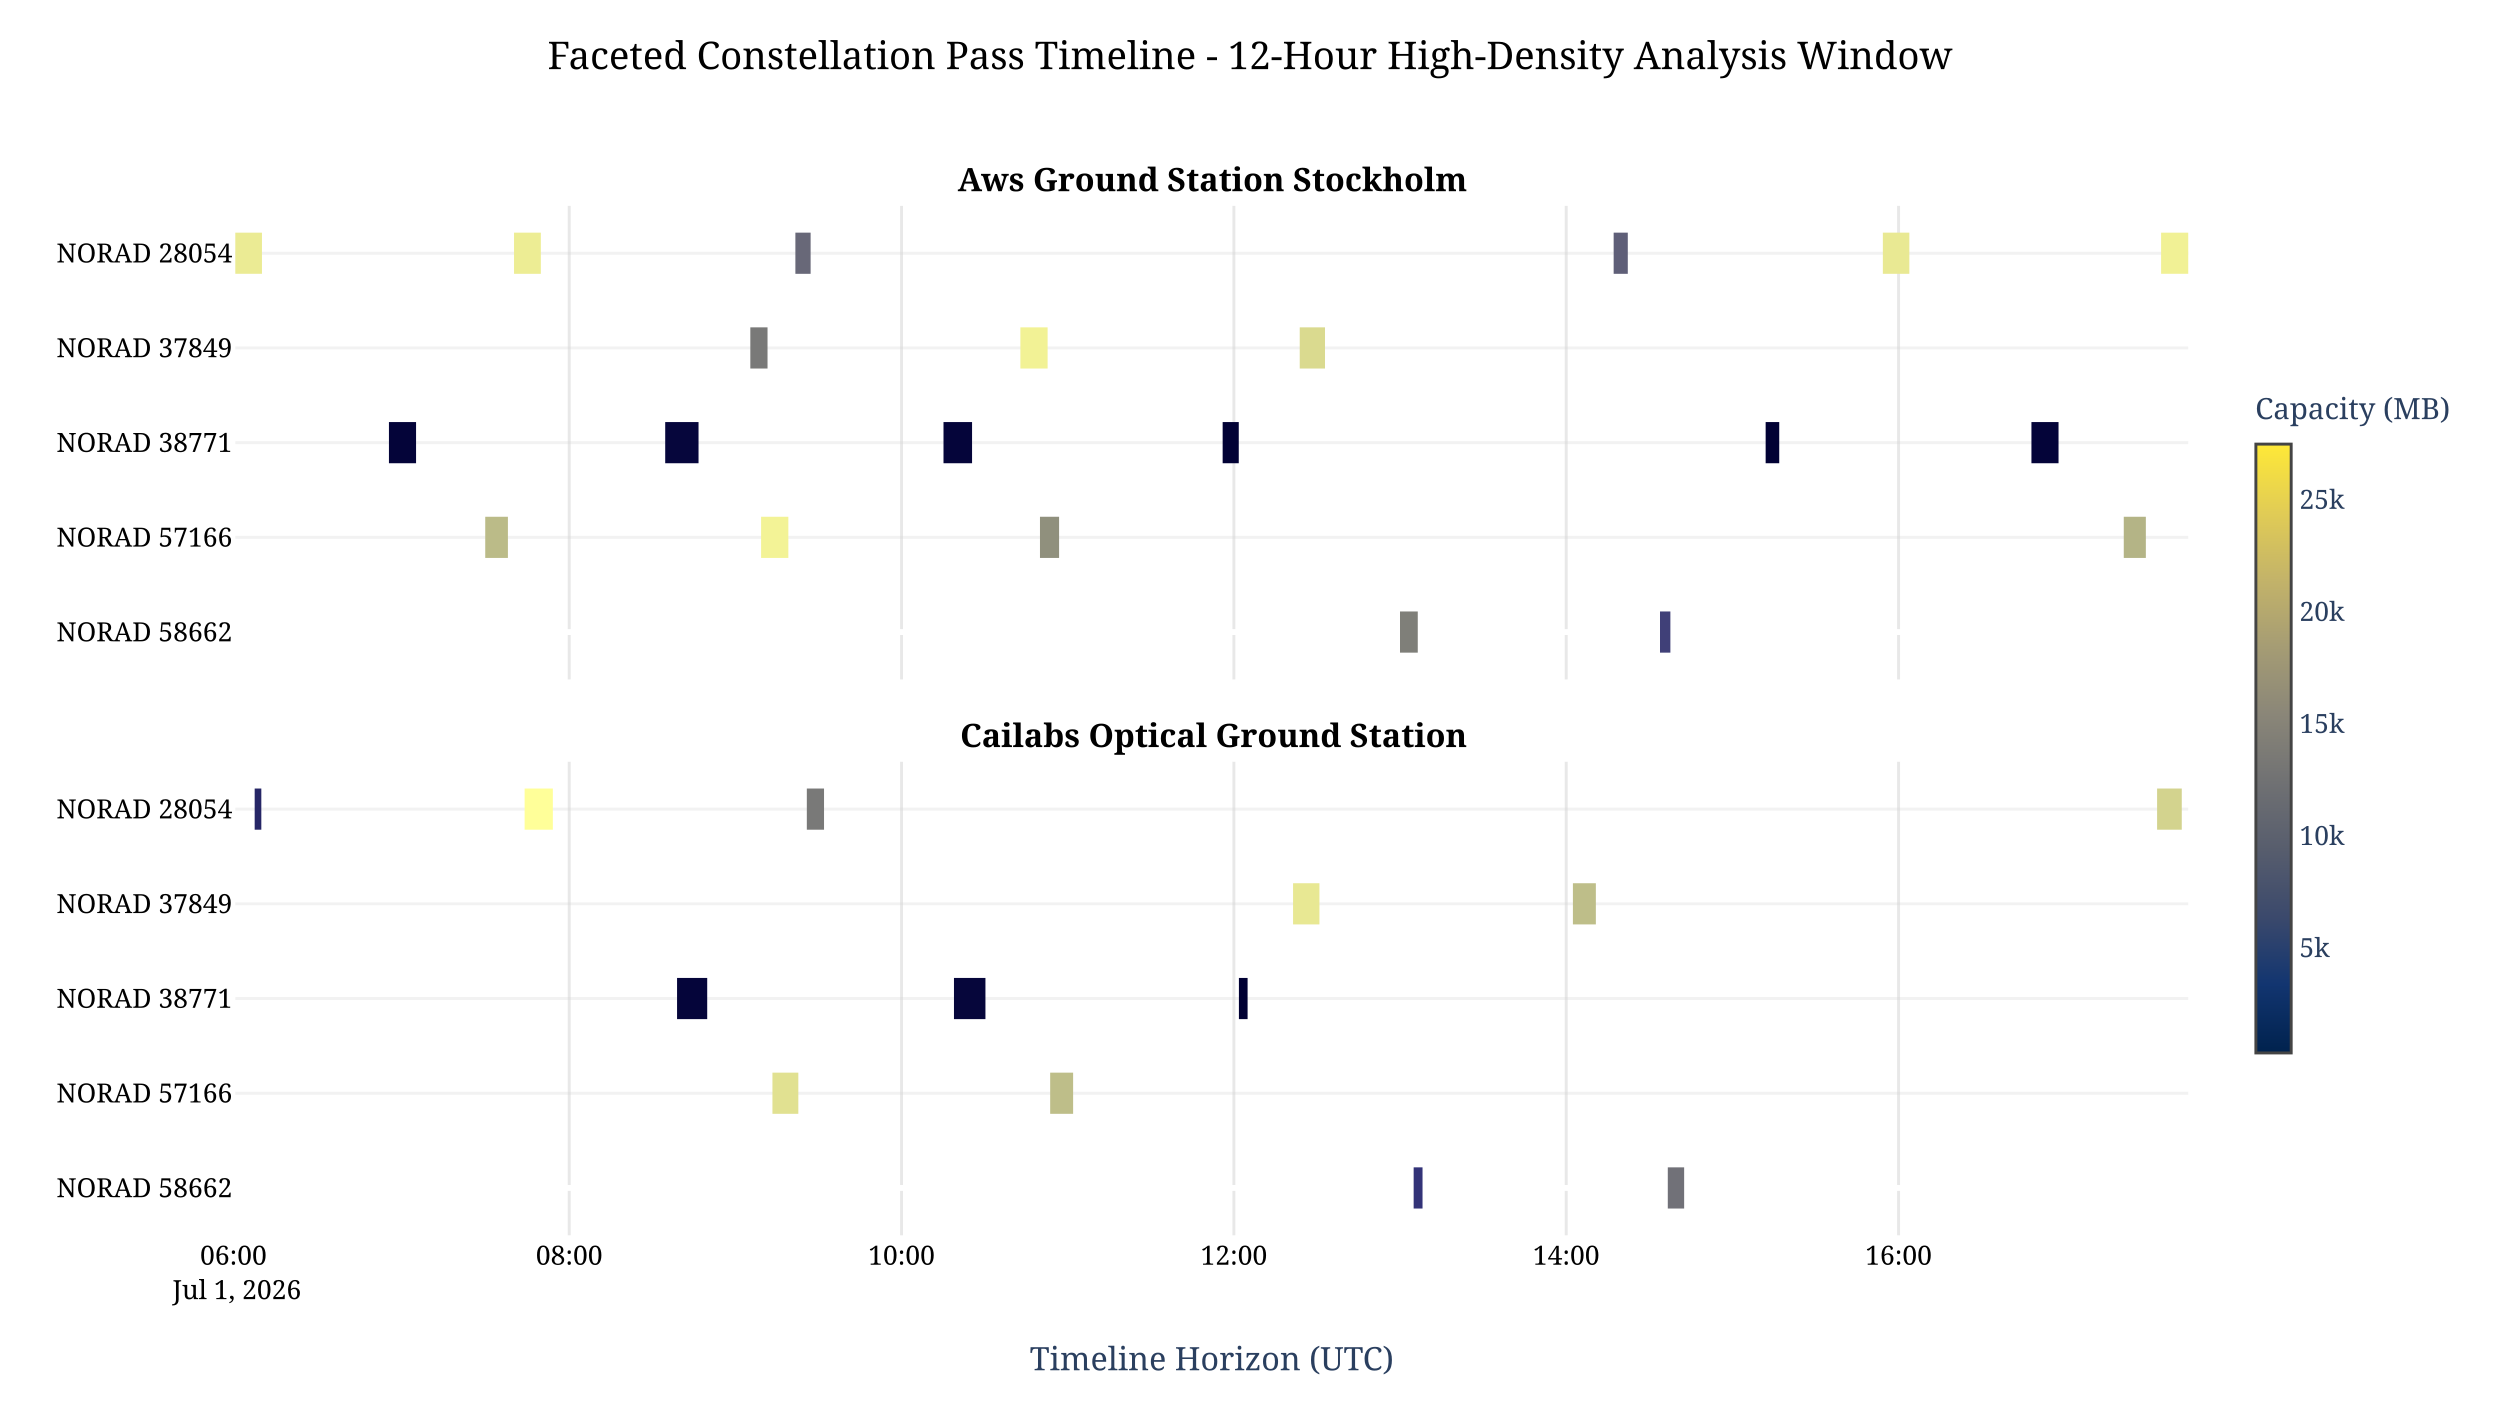
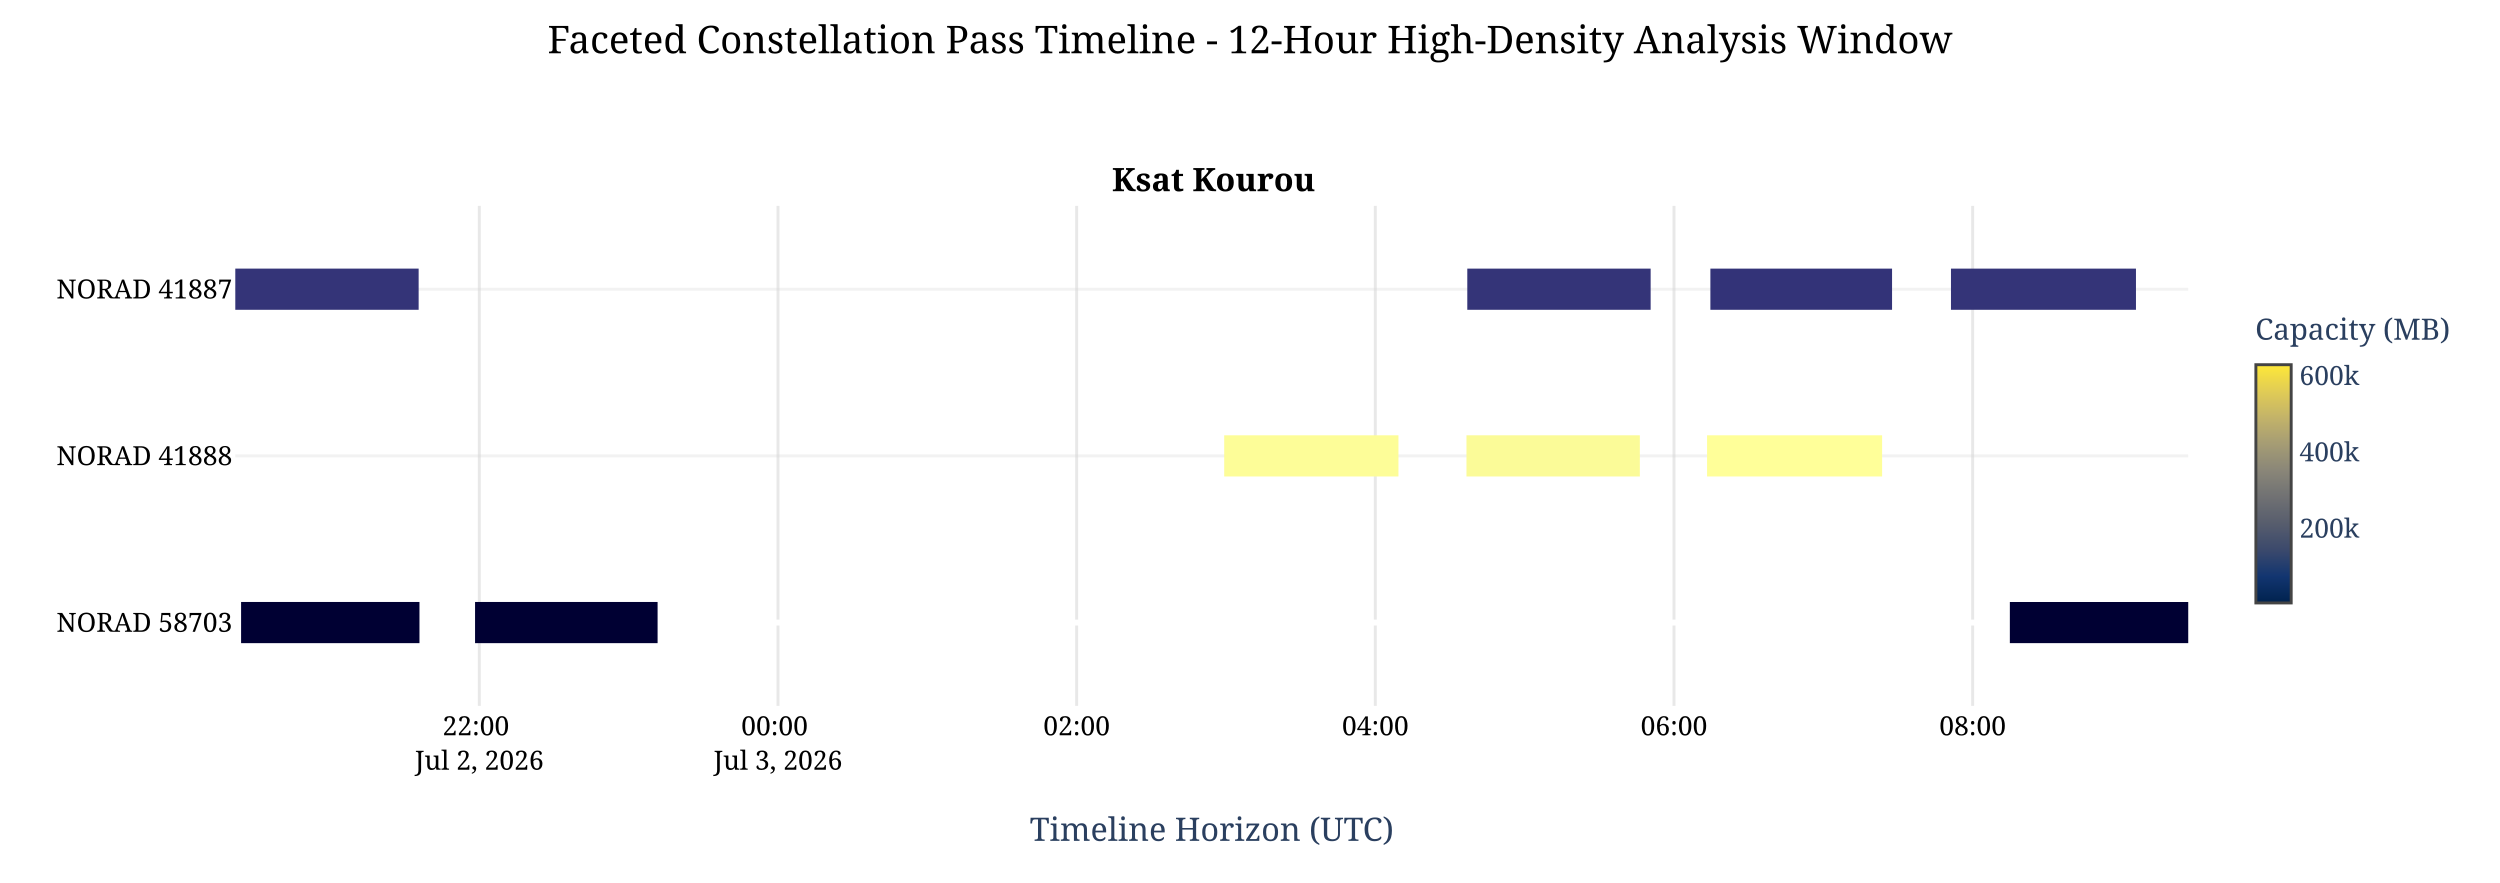
- <svg xmlns="http://www.w3.org/2000/svg" class="main-svg" width="850" height="480" style="" viewBox="0 0 850 480">
-   <rect x="0" y="0" width="850" height="480" style="fill: rgb(255, 255, 255); fill-opacity: 1;" />
-   <defs id="defs-20419d">
+ <svg xmlns="http://www.w3.org/2000/svg" class="main-svg" width="850" height="300" style="" viewBox="0 0 850 300">
+   <rect x="0" y="0" width="850" height="300" style="fill: rgb(255, 255, 255); fill-opacity: 1;" />
+   <defs id="defs-d650a9">
    <g class="clips">
-       <clipPath id="clip20419dxyplot" class="plotclip">
-         <rect width="664" height="161" />
-       </clipPath>
-       <clipPath id="clip20419dx2y2plot" class="plotclip">
-         <rect width="664" height="161" />
-       </clipPath>
-       <clipPath class="axesclip" id="clip20419dx">
-         <rect x="80" y="0" width="664" height="480" />
-       </clipPath>
-       <clipPath class="axesclip" id="clip20419dy">
-         <rect x="0" y="70" width="850" height="161" />
-       </clipPath>
-       <clipPath class="axesclip" id="clip20419dxy">
-         <rect x="80" y="70" width="664" height="161" />
-       </clipPath>
-       <clipPath class="axesclip" id="clip20419dy2">
-         <rect x="0" y="259" width="850" height="161" />
-       </clipPath>
-       <clipPath class="axesclip" id="clip20419dxy2">
-         <rect x="80" y="259" width="664" height="161" />
-       </clipPath>
-       <clipPath class="axesclip" id="clip20419dx2">
-         <rect x="80" y="0" width="664" height="480" />
-       </clipPath>
-       <clipPath class="axesclip" id="clip20419dx2y">
-         <rect x="80" y="70" width="664" height="161" />
-       </clipPath>
-       <clipPath class="axesclip" id="clip20419dx2y2">
-         <rect x="80" y="259" width="664" height="161" />
+       <clipPath id="clipd650a9xyplot" class="plotclip">
+         <rect width="664" height="170" />
+       </clipPath>
+       <clipPath class="axesclip" id="clipd650a9x">
+         <rect x="80" y="0" width="664" height="300" />
+       </clipPath>
+       <clipPath class="axesclip" id="clipd650a9y">
+         <rect x="0" y="70" width="850" height="170" />
+       </clipPath>
+       <clipPath class="axesclip" id="clipd650a9xy">
+         <rect x="80" y="70" width="664" height="170" />
      </clipPath>
    </g>
    <g class="gradients">
-       <linearGradient x1="0" y1="1" x2="0" y2="0" gradientUnits="objectBoundingBox" id="g20419d-cb68ac2a">
+       <linearGradient x1="0" y1="1" x2="0" y2="0" gradientUnits="objectBoundingBox" id="gd650a9-cb739ebf">
        <stop offset="0%" stop-color="rgb(0, 34, 78)" stop-opacity="1" />
        <stop offset="11.111%" stop-color="rgb(18, 53, 112)" stop-opacity="1" />
        <stop offset="22.222%" stop-color="rgb(59, 73, 108)" stop-opacity="1" />
        <stop offset="33.333%" stop-color="rgb(87, 93, 109)" stop-opacity="1" />
        <stop offset="44.444%" stop-color="rgb(112, 113, 115)" stop-opacity="1" />
        <stop offset="55.556%" stop-color="rgb(138, 134, 120)" stop-opacity="1" />
        <stop offset="66.667%" stop-color="rgb(165, 156, 116)" stop-opacity="1" />
        <stop offset="77.778%" stop-color="rgb(195, 179, 105)" stop-opacity="1" />
        <stop offset="88.889%" stop-color="rgb(225, 204, 85)" stop-opacity="1" />
        <stop offset="100%" stop-color="rgb(254, 232, 56)" stop-opacity="1" />
      </linearGradient>
    </g>
    <g class="patterns" />
  </defs>
  <g class="bglayer" />
  <g class="layer-below">
    <g class="imagelayer" />
    <g class="shapelayer" />
  </g>
  <g class="cartesianlayer">
    <g class="subplot xy">
      <g class="layer-subplot">
        <g class="shapelayer" />
        <g class="imagelayer" />
      </g>
      <g class="minor-gridlayer">
        <g class="x" />
        <g class="y" />
      </g>
      <g class="gridlayer">
        <g class="x">
-           <path class="xgrid crisp" transform="translate(193.53,0)" d="M0,70v161" style="stroke: rgb(210, 210, 210); stroke-opacity: 0.5; stroke-width: 1px;" />
-           <path class="xgrid crisp" transform="translate(306.52,0)" d="M0,70v161" style="stroke: rgb(210, 210, 210); stroke-opacity: 0.5; stroke-width: 1px;" />
-           <path class="xgrid crisp" transform="translate(419.52,0)" d="M0,70v161" style="stroke: rgb(210, 210, 210); stroke-opacity: 0.5; stroke-width: 1px;" />
-           <path class="xgrid crisp" transform="translate(532.51,0)" d="M0,70v161" style="stroke: rgb(210, 210, 210); stroke-opacity: 0.5; stroke-width: 1px;" />
-           <path class="xgrid crisp" transform="translate(645.51,0)" d="M0,70v161" style="stroke: rgb(210, 210, 210); stroke-opacity: 0.5; stroke-width: 1px;" />
+           <path class="xgrid crisp" transform="translate(162.97,0)" d="M0,70v170" style="stroke: rgb(210, 210, 210); stroke-opacity: 0.5; stroke-width: 1px;" />
+           <path class="xgrid crisp" transform="translate(264.52,0)" d="M0,70v170" style="stroke: rgb(210, 210, 210); stroke-opacity: 0.5; stroke-width: 1px;" />
+           <path class="xgrid crisp" transform="translate(366.06,0)" d="M0,70v170" style="stroke: rgb(210, 210, 210); stroke-opacity: 0.5; stroke-width: 1px;" />
+           <path class="xgrid crisp" transform="translate(467.61,0)" d="M0,70v170" style="stroke: rgb(210, 210, 210); stroke-opacity: 0.5; stroke-width: 1px;" />
+           <path class="xgrid crisp" transform="translate(569.16,0)" d="M0,70v170" style="stroke: rgb(210, 210, 210); stroke-opacity: 0.5; stroke-width: 1px;" />
+           <path class="xgrid crisp" transform="translate(670.7,0)" d="M0,70v170" style="stroke: rgb(210, 210, 210); stroke-opacity: 0.5; stroke-width: 1px;" />
        </g>
        <g class="y">
-           <path class="ygrid crisp" transform="translate(0,182.7)" d="M80,0h664" style="stroke: rgb(210, 210, 210); stroke-opacity: 0.3; stroke-width: 1px;" />
-           <path class="ygrid crisp" transform="translate(0,150.5)" d="M80,0h664" style="stroke: rgb(210, 210, 210); stroke-opacity: 0.3; stroke-width: 1px;" />
-           <path class="ygrid crisp" transform="translate(0,118.3)" d="M80,0h664" style="stroke: rgb(210, 210, 210); stroke-opacity: 0.3; stroke-width: 1px;" />
-           <path class="ygrid crisp" transform="translate(0,86.1)" d="M80,0h664" style="stroke: rgb(210, 210, 210); stroke-opacity: 0.3; stroke-width: 1px;" />
+           <path class="ygrid crisp" transform="translate(0,155)" d="M80,0h664" style="stroke: rgb(210, 210, 210); stroke-opacity: 0.3; stroke-width: 1px;" />
+           <path class="ygrid crisp" transform="translate(0,98.33)" d="M80,0h664" style="stroke: rgb(210, 210, 210); stroke-opacity: 0.3; stroke-width: 1px;" />
        </g>
      </g>
      <g class="zerolinelayer">
-         <path class="yzl zl crisp" transform="translate(0,214.9)" d="M80,0h664" style="stroke: rgb(255, 255, 255); stroke-opacity: 1; stroke-width: 2px;" />
+         <path class="yzl zl crisp" transform="translate(0,211.67)" d="M80,0h664" style="stroke: rgb(255, 255, 255); stroke-opacity: 1; stroke-width: 2px;" />
      </g>
      <g class="layer-between">
        <g class="shapelayer" />
        <g class="imagelayer" />
      </g>
      <path class="xlines-below" />
      <path class="ylines-below" />
      <g class="overlines-below" />
      <g class="xaxislayer-below" />
      <g class="yaxislayer-below" />
      <g class="overaxes-below" />
      <g class="overplot">
-         <g class="xy" transform="translate(80,70)" clip-path="url(#clip20419dxyplot)">
+         <g class="xy" transform="translate(80,70)" clip-path="url(#clipd650a9xyplot)">
          <g class="scatterlayer mlayer">
-             <g class="trace scatter trace59f455" style="stroke-miterlimit: 2; opacity: 1;">
-               <g class="fills" />
-               <g class="errorbars" />
-               <g class="lines">
-                 <path class="js-line" d="M0,16.1L9.07,16.1" style="vector-effect: none; fill: none; stroke: rgb(235, 235, 148); stroke-opacity: 1; stroke-width: 14px; opacity: 1;" />
-               </g>
-               <g class="points" />
-               <g class="text" />
-             </g>
-             <g class="trace scatter trace532871" style="stroke-miterlimit: 2; opacity: 1;">
-               <g class="fills" />
-               <g class="errorbars" />
-               <g class="lines">
-                 <path class="js-line" d="M52.24,80.5L61.46,80.5" style="vector-effect: none; fill: none; stroke: rgb(4, 4, 57); stroke-opacity: 1; stroke-width: 14px; opacity: 1;" />
-               </g>
-               <g class="points" />
-               <g class="text" />
-             </g>
-             <g class="trace scatter trace26d24b" style="stroke-miterlimit: 2; opacity: 1;">
-               <g class="fills" />
-               <g class="errorbars" />
-               <g class="lines">
-                 <path class="js-line" d="M84.98,112.7L92.69,112.7" style="vector-effect: none; fill: none; stroke: rgb(187, 187, 136); stroke-opacity: 1; stroke-width: 14px; opacity: 1;" />
-               </g>
-               <g class="points" />
-               <g class="text" />
-             </g>
-             <g class="trace scatter trace9aecc5" style="stroke-miterlimit: 2; opacity: 1;">
-               <g class="fills" />
-               <g class="errorbars" />
-               <g class="lines">
-                 <path class="js-line" d="M94.77,16.1L103.89,16.1" style="vector-effect: none; fill: none; stroke: rgb(237, 237, 148); stroke-opacity: 1; stroke-width: 14px; opacity: 1;" />
-               </g>
-               <g class="points" />
-               <g class="text" />
-             </g>
-             <g class="trace scatter trace400af0" style="stroke-miterlimit: 2; opacity: 1;">
-               <g class="fills" />
-               <g class="errorbars" />
-               <g class="lines">
-                 <path class="js-line" d="M146.17,80.5L157.5,80.5" style="vector-effect: none; fill: none; stroke: rgb(6, 6, 60); stroke-opacity: 1; stroke-width: 14px; opacity: 1;" />
-               </g>
-               <g class="points" />
-               <g class="text" />
-             </g>
-             <g class="trace scatter trace1c0d6f" style="stroke-miterlimit: 2; opacity: 1;">
-               <g class="fills" />
-               <g class="errorbars" />
-               <g class="lines">
-                 <path class="js-line" d="M175.11,48.3L180.96,48.3" style="vector-effect: none; fill: none; stroke: rgb(121, 121, 120); stroke-opacity: 1; stroke-width: 14px; opacity: 1;" />
-               </g>
-               <g class="points" />
-               <g class="text" />
-             </g>
-             <g class="trace scatter trace547aa4" style="stroke-miterlimit: 2; opacity: 1;">
-               <g class="fills" />
-               <g class="errorbars" />
-               <g class="lines">
-                 <path class="js-line" d="M178.77,112.7L188.04,112.7" style="vector-effect: none; fill: none; stroke: rgb(243, 243, 150); stroke-opacity: 1; stroke-width: 14px; opacity: 1;" />
-               </g>
-               <g class="points" />
-               <g class="text" />
-             </g>
-             <g class="trace scatter trace0d987f" style="stroke-miterlimit: 2; opacity: 1;">
-               <g class="fills" />
-               <g class="errorbars" />
-               <g class="lines">
-                 <path class="js-line" d="M190.43,16.1L195.61,16.1" style="vector-effect: none; fill: none; stroke: rgb(104, 104, 120); stroke-opacity: 1; stroke-width: 14px; opacity: 1;" />
-               </g>
-               <g class="points" />
-               <g class="text" />
-             </g>
-             <g class="trace scatter tracea8e71c" style="stroke-miterlimit: 2; opacity: 1;">
-               <g class="fills" />
-               <g class="errorbars" />
-               <g class="lines">
-                 <path class="js-line" d="M240.79,80.5L250.5,80.5" style="vector-effect: none; fill: none; stroke: rgb(5, 5, 58); stroke-opacity: 1; stroke-width: 14px; opacity: 1;" />
-               </g>
-               <g class="points" />
-               <g class="text" />
-             </g>
-             <g class="trace scatter trace01ffd4" style="stroke-miterlimit: 2; opacity: 1;">
-               <g class="fills" />
-               <g class="errorbars" />
-               <g class="lines">
-                 <path class="js-line" d="M266.93,48.3L276.19,48.3" style="vector-effect: none; fill: none; stroke: rgb(242, 242, 149); stroke-opacity: 1; stroke-width: 14px; opacity: 1;" />
-               </g>
-               <g class="points" />
-               <g class="text" />
-             </g>
-             <g class="trace scatter trace732c7b" style="stroke-miterlimit: 2; opacity: 1;">
-               <g class="fills" />
-               <g class="errorbars" />
-               <g class="lines">
-                 <path class="js-line" d="M273.59,112.7L280.09,112.7" style="vector-effect: none; fill: none; stroke: rgb(144, 144, 125); stroke-opacity: 1; stroke-width: 14px; opacity: 1;" />
-               </g>
-               <g class="points" />
-               <g class="text" />
-             </g>
-             <g class="trace scatter trace21fc78" style="stroke-miterlimit: 2; opacity: 1;">
-               <g class="fills" />
-               <g class="errorbars" />
-               <g class="lines">
-                 <path class="js-line" d="M335.7,80.5L341.18,80.5" style="vector-effect: none; fill: none; stroke: rgb(2, 2, 53); stroke-opacity: 1; stroke-width: 14px; opacity: 1;" />
-               </g>
-               <g class="points" />
-               <g class="text" />
-             </g>
-             <g class="trace scatter tracecec49d" style="stroke-miterlimit: 2; opacity: 1;">
-               <g class="fills" />
-               <g class="errorbars" />
-               <g class="lines">
-                 <path class="js-line" d="M361.91,48.3L370.5,48.3" style="vector-effect: none; fill: none; stroke: rgb(218, 218, 143); stroke-opacity: 1; stroke-width: 14px; opacity: 1;" />
-               </g>
-               <g class="points" />
-               <g class="text" />
-             </g>
-             <g class="trace scatter tracedf1def" style="stroke-miterlimit: 2; opacity: 1;">
-               <g class="fills" />
-               <g class="errorbars" />
-               <g class="lines">
-                 <path class="js-line" d="M396,144.9L402.04,144.9" style="vector-effect: none; fill: none; stroke: rgb(127, 127, 121); stroke-opacity: 1; stroke-width: 14px; opacity: 1;" />
-               </g>
-               <g class="points" />
-               <g class="text" />
-             </g>
-             <g class="trace scatter trace6c0e26" style="stroke-miterlimit: 2; opacity: 1;">
-               <g class="fills" />
-               <g class="errorbars" />
-               <g class="lines">
-                 <path class="js-line" d="M468.64,16.1L473.45,16.1" style="vector-effect: none; fill: none; stroke: rgb(95, 95, 120); stroke-opacity: 1; stroke-width: 14px; opacity: 1;" />
-               </g>
-               <g class="points" />
-               <g class="text" />
-             </g>
-             <g class="trace scatter trace167057" style="stroke-miterlimit: 2; opacity: 1;">
-               <g class="fills" />
-               <g class="errorbars" />
-               <g class="lines">
-                 <path class="js-line" d="M484.4,144.9L487.93,144.9" style="vector-effect: none; fill: none; stroke: rgb(64, 64, 120); stroke-opacity: 1; stroke-width: 14px; opacity: 1;" />
-               </g>
-               <g class="points" />
-               <g class="text" />
-             </g>
-             <g class="trace scatter trace78531f" style="stroke-miterlimit: 2; opacity: 1;">
-               <g class="fills" />
-               <g class="errorbars" />
-               <g class="lines">
-                 <path class="js-line" d="M520.32,80.5L524.94,80.5" style="vector-effect: none; fill: none; stroke: rgb(1, 1, 52); stroke-opacity: 1; stroke-width: 14px; opacity: 1;" />
-               </g>
-               <g class="points" />
-               <g class="text" />
-             </g>
-             <g class="trace scatter trace1e6ba6" style="stroke-miterlimit: 2; opacity: 1;">
-               <g class="fills" />
-               <g class="errorbars" />
-               <g class="lines">
-                 <path class="js-line" d="M560.17,16.1L569.18,16.1" style="vector-effect: none; fill: none; stroke: rgb(233, 233, 147); stroke-opacity: 1; stroke-width: 14px; opacity: 1;" />
-               </g>
-               <g class="points" />
-               <g class="text" />
-             </g>
-             <g class="trace scatter tracec9c03a" style="stroke-miterlimit: 2; opacity: 1;">
-               <g class="fills" />
-               <g class="errorbars" />
-               <g class="lines">
-                 <path class="js-line" d="M610.69,80.5L619.9,80.5" style="vector-effect: none; fill: none; stroke: rgb(4, 4, 57); stroke-opacity: 1; stroke-width: 14px; opacity: 1;" />
-               </g>
-               <g class="points" />
-               <g class="text" />
-             </g>
-             <g class="trace scatter trace4c1a84" style="stroke-miterlimit: 2; opacity: 1;">
-               <g class="fills" />
-               <g class="errorbars" />
-               <g class="lines">
-                 <path class="js-line" d="M642.08,112.7L649.59,112.7" style="vector-effect: none; fill: none; stroke: rgb(180, 180, 134); stroke-opacity: 1; stroke-width: 14px; opacity: 1;" />
-               </g>
-               <g class="points" />
-               <g class="text" />
-             </g>
-             <g class="trace scatter traceea960d" style="stroke-miterlimit: 2; opacity: 1;">
-               <g class="fills" />
-               <g class="errorbars" />
-               <g class="lines">
-                 <path class="js-line" d="M654.77,16.1L664,16.1" style="vector-effect: none; fill: none; stroke: rgb(241, 241, 149); stroke-opacity: 1; stroke-width: 14px; opacity: 1;" />
-               </g>
-               <g class="points" />
-               <g class="text" />
-             </g>
-             <g class="trace scatter trace68ac2a" style="stroke-miterlimit: 2; opacity: 1;">
+             <g class="trace scatter tracebf5006" style="stroke-miterlimit: 2; opacity: 1;">
+               <g class="fills" />
+               <g class="errorbars" />
+               <g class="lines">
+                 <path class="js-line" d="M0,28.33L62.34,28.33" style="vector-effect: none; fill: none; stroke: rgb(52, 52, 120); stroke-opacity: 1; stroke-width: 14px; opacity: 1;" />
+               </g>
+               <g class="points" />
+               <g class="text" />
+             </g>
+             <g class="trace scatter trace05629d" style="stroke-miterlimit: 2; opacity: 1;">
+               <g class="fills" />
+               <g class="errorbars" />
+               <g class="lines">
+                 <path class="js-line" d="M1.97,141.67L62.62,141.67" style="vector-effect: none; fill: none; stroke: rgb(0, 0, 51); stroke-opacity: 1; stroke-width: 14px; opacity: 1;" />
+               </g>
+               <g class="points" />
+               <g class="text" />
+             </g>
+             <g class="trace scatter trace4d5f3d" style="stroke-miterlimit: 2; opacity: 1;">
+               <g class="fills" />
+               <g class="errorbars" />
+               <g class="lines">
+                 <path class="js-line" d="M81.52,141.67L143.58,141.67" style="vector-effect: none; fill: none; stroke: rgb(0, 0, 51); stroke-opacity: 1; stroke-width: 14px; opacity: 1;" />
+               </g>
+               <g class="points" />
+               <g class="text" />
+             </g>
+             <g class="trace scatter tracea7a925" style="stroke-miterlimit: 2; opacity: 1;">
+               <g class="fills" />
+               <g class="errorbars" />
+               <g class="lines">
+                 <path class="js-line" d="M336.23,85L395.47,85" style="vector-effect: none; fill: none; stroke: rgb(253, 253, 152); stroke-opacity: 1; stroke-width: 14px; opacity: 1;" />
+               </g>
+               <g class="points" />
+               <g class="text" />
+             </g>
+             <g class="trace scatter tracef0b9cf" style="stroke-miterlimit: 2; opacity: 1;">
+               <g class="fills" />
+               <g class="errorbars" />
+               <g class="lines">
+                 <path class="js-line" d="M418.6,85L477.55,85" style="vector-effect: none; fill: none; stroke: rgb(251, 251, 152); stroke-opacity: 1; stroke-width: 14px; opacity: 1;" />
+               </g>
+               <g class="points" />
+               <g class="text" />
+             </g>
+             <g class="trace scatter tracea0a635" style="stroke-miterlimit: 2; opacity: 1;">
+               <g class="fills" />
+               <g class="errorbars" />
+               <g class="lines">
+                 <path class="js-line" d="M418.88,28.33L481.22,28.33" style="vector-effect: none; fill: none; stroke: rgb(52, 52, 120); stroke-opacity: 1; stroke-width: 14px; opacity: 1;" />
+               </g>
+               <g class="points" />
+               <g class="text" />
+             </g>
+             <g class="trace scatter trace167ce3" style="stroke-miterlimit: 2; opacity: 1;">
+               <g class="fills" />
+               <g class="errorbars" />
+               <g class="lines">
+                 <path class="js-line" d="M500.4,85L559.92,85" style="vector-effect: none; fill: none; stroke: rgb(255, 255, 153); stroke-opacity: 1; stroke-width: 14px; opacity: 1;" />
+               </g>
+               <g class="points" />
+               <g class="text" />
+             </g>
+             <g class="trace scatter trace28e5cc" style="stroke-miterlimit: 2; opacity: 1;">
+               <g class="fills" />
+               <g class="errorbars" />
+               <g class="lines">
+                 <path class="js-line" d="M501.53,28.33L563.3,28.33" style="vector-effect: none; fill: none; stroke: rgb(51, 51, 120); stroke-opacity: 1; stroke-width: 14px; opacity: 1;" />
+               </g>
+               <g class="points" />
+               <g class="text" />
+             </g>
+             <g class="trace scatter tracede02f6" style="stroke-miterlimit: 2; opacity: 1;">
+               <g class="fills" />
+               <g class="errorbars" />
+               <g class="lines">
+                 <path class="js-line" d="M583.33,28.33L646.23,28.33" style="vector-effect: none; fill: none; stroke: rgb(52, 52, 120); stroke-opacity: 1; stroke-width: 14px; opacity: 1;" />
+               </g>
+               <g class="points" />
+               <g class="text" />
+             </g>
+             <g class="trace scatter trace4e6e67" style="stroke-miterlimit: 2; opacity: 1;">
+               <g class="fills" />
+               <g class="errorbars" />
+               <g class="lines">
+                 <path class="js-line" d="M603.35,141.67L664,141.67" style="vector-effect: none; fill: none; stroke: rgb(0, 0, 51); stroke-opacity: 1; stroke-width: 14px; opacity: 1;" />
+               </g>
+               <g class="points" />
+               <g class="text" />
+             </g>
+             <g class="trace scatter trace739ebf" style="stroke-miterlimit: 2; opacity: 1;">
              <g class="fills" />
              <g class="errorbars" />
              <g class="lines" />
-               <g class="points" />
-               <g class="text" />
-             </g>
-           </g>
-         </g>
-       </g>
-       <g class="zerolinelayer-above" />
-       <path class="xlines-above crisp" d="M0,0" style="fill: none;" />
-       <path class="ylines-above crisp" d="M0,0" style="fill: none;" />
-       <g class="overlines-above" />
-       <g class="xaxislayer-above" />
-       <g class="yaxislayer-above">
-         <g class="ytick">
-           <text text-anchor="end" x="79" y="3.15" transform="translate(0,214.9)" style="font-family: serif; font-size: 9px; fill: rgb(0, 0, 0); fill-opacity: 1; white-space: pre;">NORAD 58662</text>
-         </g>
-         <g class="ytick">
-           <text text-anchor="end" x="79" y="3.15" style="font-family: serif; font-size: 9px; fill: rgb(0, 0, 0); fill-opacity: 1; white-space: pre;" transform="translate(0,182.7)">NORAD 57166</text>
-         </g>
-         <g class="ytick">
-           <text text-anchor="end" x="79" y="3.15" style="font-family: serif; font-size: 9px; fill: rgb(0, 0, 0); fill-opacity: 1; white-space: pre;" transform="translate(0,150.5)">NORAD 38771</text>
-         </g>
-         <g class="ytick">
-           <text text-anchor="end" x="79" y="3.15" style="font-family: serif; font-size: 9px; fill: rgb(0, 0, 0); fill-opacity: 1; white-space: pre;" transform="translate(0,118.3)">NORAD 37849</text>
-         </g>
-         <g class="ytick">
-           <text text-anchor="end" x="79" y="3.15" style="font-family: serif; font-size: 9px; fill: rgb(0, 0, 0); fill-opacity: 1; white-space: pre;" transform="translate(0,86.1)">NORAD 28054</text>
-         </g>
-       </g>
-       <g class="overaxes-above" />
-     </g>
-     <g class="subplot x2y2">
-       <g class="layer-subplot">
-         <g class="shapelayer" />
-         <g class="imagelayer" />
-       </g>
-       <g class="minor-gridlayer">
-         <g class="x2" />
-         <g class="y2" />
-       </g>
-       <g class="gridlayer">
-         <g class="x2">
-           <path class="x2grid crisp" transform="translate(193.53,0)" d="M0,259v161" style="stroke: rgb(210, 210, 210); stroke-opacity: 0.5; stroke-width: 1px;" />
-           <path class="x2grid crisp" transform="translate(306.52,0)" d="M0,259v161" style="stroke: rgb(210, 210, 210); stroke-opacity: 0.5; stroke-width: 1px;" />
-           <path class="x2grid crisp" transform="translate(419.52,0)" d="M0,259v161" style="stroke: rgb(210, 210, 210); stroke-opacity: 0.5; stroke-width: 1px;" />
-           <path class="x2grid crisp" transform="translate(532.51,0)" d="M0,259v161" style="stroke: rgb(210, 210, 210); stroke-opacity: 0.5; stroke-width: 1px;" />
-           <path class="x2grid crisp" transform="translate(645.51,0)" d="M0,259v161" style="stroke: rgb(210, 210, 210); stroke-opacity: 0.5; stroke-width: 1px;" />
-         </g>
-         <g class="y2">
-           <path class="y2grid crisp" transform="translate(0,371.7)" d="M80,0h664" style="stroke: rgb(210, 210, 210); stroke-opacity: 0.3; stroke-width: 1px;" />
-           <path class="y2grid crisp" transform="translate(0,339.5)" d="M80,0h664" style="stroke: rgb(210, 210, 210); stroke-opacity: 0.3; stroke-width: 1px;" />
-           <path class="y2grid crisp" transform="translate(0,307.3)" d="M80,0h664" style="stroke: rgb(210, 210, 210); stroke-opacity: 0.3; stroke-width: 1px;" />
-           <path class="y2grid crisp" transform="translate(0,275.1)" d="M80,0h664" style="stroke: rgb(210, 210, 210); stroke-opacity: 0.3; stroke-width: 1px;" />
-         </g>
-       </g>
-       <g class="zerolinelayer">
-         <path class="y2zl zl crisp" transform="translate(0,403.9)" d="M80,0h664" style="stroke: rgb(255, 255, 255); stroke-opacity: 1; stroke-width: 2px;" />
-       </g>
-       <g class="layer-between">
-         <g class="shapelayer" />
-         <g class="imagelayer" />
-       </g>
-       <path class="xlines-below" />
-       <path class="ylines-below" />
-       <g class="overlines-below" />
-       <g class="xaxislayer-below" />
-       <g class="yaxislayer-below" />
-       <g class="overaxes-below" />
-       <g class="overplot">
-         <g class="x2y2" transform="translate(80,259)" clip-path="url(#clip20419dx2y2plot)">
-           <g class="scatterlayer mlayer">
-             <g class="trace scatter tracea6a265" style="stroke-miterlimit: 2; opacity: 1;">
-               <g class="fills" />
-               <g class="errorbars" />
-               <g class="lines">
-                 <path class="js-line" d="M6.59,16.1L8.85,16.1" style="vector-effect: none; fill: none; stroke: rgb(38, 38, 102); stroke-opacity: 1; stroke-width: 14px; opacity: 1;" />
-               </g>
-               <g class="points" />
-               <g class="text" />
-             </g>
-             <g class="trace scatter trace5651fe" style="stroke-miterlimit: 2; opacity: 1;">
-               <g class="fills" />
-               <g class="errorbars" />
-               <g class="lines">
-                 <path class="js-line" d="M98.37,16.1L107.97,16.1" style="vector-effect: none; fill: none; stroke: rgb(255, 255, 153); stroke-opacity: 1; stroke-width: 14px; opacity: 1;" />
-               </g>
-               <g class="points" />
-               <g class="text" />
-             </g>
-             <g class="trace scatter trace4cbff0" style="stroke-miterlimit: 2; opacity: 1;">
-               <g class="fills" />
-               <g class="errorbars" />
-               <g class="lines">
-                 <path class="js-line" d="M150.2,80.5L160.45,80.5" style="vector-effect: none; fill: none; stroke: rgb(5, 5, 58); stroke-opacity: 1; stroke-width: 14px; opacity: 1;" />
-               </g>
-               <g class="points" />
-               <g class="text" />
-             </g>
-             <g class="trace scatter trace9aa9fc" style="stroke-miterlimit: 2; opacity: 1;">
-               <g class="fills" />
-               <g class="errorbars" />
-               <g class="lines">
-                 <path class="js-line" d="M182.63,112.7L191.43,112.7" style="vector-effect: none; fill: none; stroke: rgb(225, 225, 145); stroke-opacity: 1; stroke-width: 14px; opacity: 1;" />
-               </g>
-               <g class="points" />
-               <g class="text" />
-             </g>
-             <g class="trace scatter trace55337d" style="stroke-miterlimit: 2; opacity: 1;">
-               <g class="fills" />
-               <g class="errorbars" />
-               <g class="lines">
-                 <path class="js-line" d="M194.32,16.1L200.17,16.1" style="vector-effect: none; fill: none; stroke: rgb(121, 121, 120); stroke-opacity: 1; stroke-width: 14px; opacity: 1;" />
-               </g>
-               <g class="points" />
-               <g class="text" />
-             </g>
-             <g class="trace scatter tracec75fe9" style="stroke-miterlimit: 2; opacity: 1;">
-               <g class="fills" />
-               <g class="errorbars" />
-               <g class="lines">
-                 <path class="js-line" d="M244.35,80.5L255.05,80.5" style="vector-effect: none; fill: none; stroke: rgb(6, 6, 59); stroke-opacity: 1; stroke-width: 14px; opacity: 1;" />
-               </g>
-               <g class="points" />
-               <g class="text" />
-             </g>
-             <g class="trace scatter trace42d17f" style="stroke-miterlimit: 2; opacity: 1;">
-               <g class="fills" />
-               <g class="errorbars" />
-               <g class="lines">
-                 <path class="js-line" d="M277.06,112.7L284.86,112.7" style="vector-effect: none; fill: none; stroke: rgb(190, 190, 137); stroke-opacity: 1; stroke-width: 14px; opacity: 1;" />
-               </g>
-               <g class="points" />
-               <g class="text" />
-             </g>
-             <g class="trace scatter tracefe3775" style="stroke-miterlimit: 2; opacity: 1;">
-               <g class="fills" />
-               <g class="errorbars" />
-               <g class="lines">
-                 <path class="js-line" d="M341.23,80.5L344.18,80.5" style="vector-effect: none; fill: none; stroke: rgb(0, 0, 51); stroke-opacity: 1; stroke-width: 14px; opacity: 1;" />
-               </g>
-               <g class="points" />
-               <g class="text" />
-             </g>
-             <g class="trace scatter traceaecc23" style="stroke-miterlimit: 2; opacity: 1;">
-               <g class="fills" />
-               <g class="errorbars" />
-               <g class="lines">
-                 <path class="js-line" d="M359.64,48.3L368.61,48.3" style="vector-effect: none; fill: none; stroke: rgb(232, 232, 147); stroke-opacity: 1; stroke-width: 14px; opacity: 1;" />
-               </g>
-               <g class="points" />
-               <g class="text" />
-             </g>
-             <g class="trace scatter tracee8acae" style="stroke-miterlimit: 2; opacity: 1;">
-               <g class="fills" />
-               <g class="errorbars" />
-               <g class="lines">
-                 <path class="js-line" d="M400.64,144.9L403.66,144.9" style="vector-effect: none; fill: none; stroke: rgb(51, 51, 120); stroke-opacity: 1; stroke-width: 14px; opacity: 1;" />
-               </g>
-               <g class="points" />
-               <g class="text" />
-             </g>
-             <g class="trace scatter trace85c472" style="stroke-miterlimit: 2; opacity: 1;">
-               <g class="fills" />
-               <g class="errorbars" />
-               <g class="lines">
-                 <path class="js-line" d="M454.79,48.3L462.59,48.3" style="vector-effect: none; fill: none; stroke: rgb(190, 190, 137); stroke-opacity: 1; stroke-width: 14px; opacity: 1;" />
-               </g>
-               <g class="points" />
-               <g class="text" />
-             </g>
-             <g class="trace scatter traceb20107" style="stroke-miterlimit: 2; opacity: 1;">
-               <g class="fills" />
-               <g class="errorbars" />
-               <g class="lines">
-                 <path class="js-line" d="M487.05,144.9L492.61,144.9" style="vector-effect: none; fill: none; stroke: rgb(113, 113, 120); stroke-opacity: 1; stroke-width: 14px; opacity: 1;" />
-               </g>
-               <g class="points" />
-               <g class="text" />
-             </g>
-             <g class="trace scatter trace00fe6a" style="stroke-miterlimit: 2; opacity: 1;">
-               <g class="fills" />
-               <g class="errorbars" />
-               <g class="lines">
-                 <path class="js-line" d="M653.41,16.1L661.8,16.1" style="vector-effect: none; fill: none; stroke: rgb(211, 211, 142); stroke-opacity: 1; stroke-width: 14px; opacity: 1;" />
-               </g>
              <g class="points" />
              <g class="text" />
            </g>
          </g>
        </g>
      </g>
      <g class="zerolinelayer-above" />
      <path class="xlines-above crisp" d="M0,0" style="fill: none;" />
      <path class="ylines-above crisp" d="M0,0" style="fill: none;" />
      <g class="overlines-above" />
      <g class="xaxislayer-above">
-         <g class="x2tick">
-           <text text-anchor="middle" x="0" y="430" transform="translate(80.53,0)" style="font-family: serif; font-size: 9px; fill: rgb(0, 0, 0); fill-opacity: 1; white-space: pre;">
-             <tspan class="line" dy="0em" x="0" y="430">06:00</tspan>
-             <tspan class="line" dy="1.3em" x="0" y="430">Jul 1, 2026</tspan>
+         <g class="xtick">
+           <text text-anchor="middle" x="0" y="250" transform="translate(162.97,0)" style="font-family: serif; font-size: 9px; fill: rgb(0, 0, 0); fill-opacity: 1; white-space: pre;">
+             <tspan class="line" dy="0em" x="0" y="250">22:00</tspan>
+             <tspan class="line" dy="1.3em" x="0" y="250">Jul 2, 2026</tspan>
          </text>
        </g>
-         <g class="x2tick">
-           <text text-anchor="middle" x="0" y="430" style="font-family: serif; font-size: 9px; fill: rgb(0, 0, 0); fill-opacity: 1; white-space: pre;" transform="translate(193.53,0)">08:00</text>
-         </g>
-         <g class="x2tick">
-           <text text-anchor="middle" x="0" y="430" style="font-family: serif; font-size: 9px; fill: rgb(0, 0, 0); fill-opacity: 1; white-space: pre;" transform="translate(306.52,0)">10:00</text>
-         </g>
-         <g class="x2tick">
-           <text text-anchor="middle" x="0" y="430" style="font-family: serif; font-size: 9px; fill: rgb(0, 0, 0); fill-opacity: 1; white-space: pre;" transform="translate(419.52,0)">12:00</text>
-         </g>
-         <g class="x2tick">
-           <text text-anchor="middle" x="0" y="430" style="font-family: serif; font-size: 9px; fill: rgb(0, 0, 0); fill-opacity: 1; white-space: pre;" transform="translate(532.51,0)">14:00</text>
-         </g>
-         <g class="x2tick">
-           <text text-anchor="middle" x="0" y="430" style="font-family: serif; font-size: 9px; fill: rgb(0, 0, 0); fill-opacity: 1; white-space: pre;" transform="translate(645.51,0)">16:00</text>
+         <g class="xtick">
+           <text text-anchor="middle" x="0" y="250" style="font-family: serif; font-size: 9px; fill: rgb(0, 0, 0); fill-opacity: 1; white-space: pre;" transform="translate(264.52,0)">
+             <tspan class="line" dy="0em" x="0" y="250">00:00</tspan>
+             <tspan class="line" dy="1.3em" x="0" y="250">Jul 3, 2026</tspan>
+           </text>
+         </g>
+         <g class="xtick">
+           <text text-anchor="middle" x="0" y="250" style="font-family: serif; font-size: 9px; fill: rgb(0, 0, 0); fill-opacity: 1; white-space: pre;" transform="translate(366.06,0)">02:00</text>
+         </g>
+         <g class="xtick">
+           <text text-anchor="middle" x="0" y="250" style="font-family: serif; font-size: 9px; fill: rgb(0, 0, 0); fill-opacity: 1; white-space: pre;" transform="translate(467.61,0)">04:00</text>
+         </g>
+         <g class="xtick">
+           <text text-anchor="middle" x="0" y="250" style="font-family: serif; font-size: 9px; fill: rgb(0, 0, 0); fill-opacity: 1; white-space: pre;" transform="translate(569.16,0)">06:00</text>
+         </g>
+         <g class="xtick">
+           <text text-anchor="middle" x="0" y="250" style="font-family: serif; font-size: 9px; fill: rgb(0, 0, 0); fill-opacity: 1; white-space: pre;" transform="translate(670.7,0)">08:00</text>
        </g>
      </g>
      <g class="yaxislayer-above">
-         <g class="y2tick">
-           <text text-anchor="end" x="79" y="3.15" transform="translate(0,403.9)" style="font-family: serif; font-size: 9px; fill: rgb(0, 0, 0); fill-opacity: 1; white-space: pre;">NORAD 58662</text>
-         </g>
-         <g class="y2tick">
-           <text text-anchor="end" x="79" y="3.15" style="font-family: serif; font-size: 9px; fill: rgb(0, 0, 0); fill-opacity: 1; white-space: pre;" transform="translate(0,371.7)">NORAD 57166</text>
-         </g>
-         <g class="y2tick">
-           <text text-anchor="end" x="79" y="3.15" style="font-family: serif; font-size: 9px; fill: rgb(0, 0, 0); fill-opacity: 1; white-space: pre;" transform="translate(0,339.5)">NORAD 38771</text>
-         </g>
-         <g class="y2tick">
-           <text text-anchor="end" x="79" y="3.15" style="font-family: serif; font-size: 9px; fill: rgb(0, 0, 0); fill-opacity: 1; white-space: pre;" transform="translate(0,307.3)">NORAD 37849</text>
-         </g>
-         <g class="y2tick">
-           <text text-anchor="end" x="79" y="3.15" style="font-family: serif; font-size: 9px; fill: rgb(0, 0, 0); fill-opacity: 1; white-space: pre;" transform="translate(0,275.1)">NORAD 28054</text>
+         <g class="ytick">
+           <text text-anchor="end" x="79" y="3.15" transform="translate(0,211.67)" style="font-family: serif; font-size: 9px; fill: rgb(0, 0, 0); fill-opacity: 1; white-space: pre;">NORAD 58703</text>
+         </g>
+         <g class="ytick">
+           <text text-anchor="end" x="79" y="3.15" style="font-family: serif; font-size: 9px; fill: rgb(0, 0, 0); fill-opacity: 1; white-space: pre;" transform="translate(0,155)">NORAD 41888</text>
+         </g>
+         <g class="ytick">
+           <text text-anchor="end" x="79" y="3.15" style="font-family: serif; font-size: 9px; fill: rgb(0, 0, 0); fill-opacity: 1; white-space: pre;" transform="translate(0,98.33)">NORAD 41887</text>
        </g>
      </g>
      <g class="overaxes-above" />
    </g>
  </g>
  <g class="polarlayer" />
  <g class="smithlayer" />
  <g class="ternarylayer" />
  <g class="geolayer" />
  <g class="funnelarealayer" />
  <g class="pielayer" />
  <g class="iciclelayer" />
  <g class="treemaplayer" />
  <g class="sunburstlayer" />
  <g class="glimages" />
-   <defs id="topdefs-20419d">
+   <defs id="topdefs-d650a9">
    <g class="clips" />
  </defs>
  <g class="layer-above">
    <g class="imagelayer" />
    <g class="shapelayer" />
  </g>
  <g class="infolayer">
-     <g class="cb68ac2a colorbar" transform="translate(80,70)">
-       <rect class="cbbg" x="676.5" y="53" width="80.546" height="246" style="fill: rgb(0, 0, 0); fill-opacity: 0; stroke: rgb(68, 68, 68); stroke-opacity: 1; stroke-width: 0;" />
-       <g class="cbfills" transform="translate(0,81)">
-         <rect class="cbfill gradient_filled" style="fill: url('#g20419d-cb68ac2a');" x="687" y="0" width="12" height="207" />
-       </g>
-       <g class="cblines" transform="translate(0,81)" />
+     <g class="cb739ebf colorbar" transform="translate(80,70)">
+       <rect class="cbbg" x="676.5" y="26" width="80.546" height="120" style="fill: rgb(0, 0, 0); fill-opacity: 0; stroke: rgb(68, 68, 68); stroke-opacity: 1; stroke-width: 0;" />
+       <g class="cbfills" transform="translate(0,54)">
+         <rect class="cbfill gradient_filled" style="fill: url('#gd650a9-cb739ebf');" x="687" y="0" width="12" height="81" />
+       </g>
+       <g class="cblines" transform="translate(0,54)" />
      <g class="cbaxis crisp" transform="translate(0,-70)">
-         <g class="ycb68ac2atick">
-           <text text-anchor="start" x="701.8" y="3.15" transform="translate(0,322.26)" style="font-family: serif; font-size: 9px; fill: rgb(42, 63, 95); fill-opacity: 1; white-space: pre;">5k</text>
-         </g>
-         <g class="ycb68ac2atick">
-           <text text-anchor="start" x="701.8" y="3.15" style="font-family: serif; font-size: 9px; fill: rgb(42, 63, 95); fill-opacity: 1; white-space: pre;" transform="translate(0,284.16)">10k</text>
-         </g>
-         <g class="ycb68ac2atick">
-           <text text-anchor="start" x="701.8" y="3.15" style="font-family: serif; font-size: 9px; fill: rgb(42, 63, 95); fill-opacity: 1; white-space: pre;" transform="translate(0,246.06)">15k</text>
-         </g>
-         <g class="ycb68ac2atick">
-           <text text-anchor="start" x="701.8" y="3.15" style="font-family: serif; font-size: 9px; fill: rgb(42, 63, 95); fill-opacity: 1; white-space: pre;" transform="translate(0,207.96)">20k</text>
-         </g>
-         <g class="ycb68ac2atick">
-           <text text-anchor="start" x="701.8" y="3.15" style="font-family: serif; font-size: 9px; fill: rgb(42, 63, 95); fill-opacity: 1; white-space: pre;" transform="translate(0,169.86)">25k</text>
+         <g class="ycb739ebftick">
+           <text text-anchor="start" x="701.8" y="3.15" transform="translate(0,179.66)" style="font-family: serif; font-size: 9px; fill: rgb(42, 63, 95); fill-opacity: 1; white-space: pre;">200k</text>
+         </g>
+         <g class="ycb739ebftick">
+           <text text-anchor="start" x="701.8" y="3.15" style="font-family: serif; font-size: 9px; fill: rgb(42, 63, 95); fill-opacity: 1; white-space: pre;" transform="translate(0,153.71)">400k</text>
+         </g>
+         <g class="ycb739ebftick">
+           <text text-anchor="start" x="701.8" y="3.15" style="font-family: serif; font-size: 9px; fill: rgb(42, 63, 95); fill-opacity: 1; white-space: pre;" transform="translate(0,127.76)">600k</text>
        </g>
      </g>
      <g class="cbtitleunshift" transform="translate(-80,-70)">
        <g class="cbtitle" transform="translate(-0.5,-0.5)">
-           <text class="ycb68ac2atitle" x="767.28" y="143" text-anchor="start" style="opacity: 1; font-family: serif; font-size: 10px; fill: rgb(42, 63, 95); fill-opacity: 1; white-space: pre;">Capacity (MB)</text>
-         </g>
-       </g>
-       <rect class="cboutline" x="687" y="81" width="12" height="207" style="stroke: rgb(68, 68, 68); stroke-opacity: 1; fill: none; stroke-width: 1;" />
+           <text class="ycb739ebftitle" x="767.28" y="116" text-anchor="start" style="opacity: 1; font-family: serif; font-size: 10px; fill: rgb(42, 63, 95); fill-opacity: 1; white-space: pre;">Capacity (MB)</text>
+         </g>
+       </g>
+       <rect class="cboutline" x="687" y="54" width="12" height="81" style="stroke: rgb(68, 68, 68); stroke-opacity: 1; fill: none; stroke-width: 1;" />
    </g>
    <g class="g-gtitle">
-       <text class="gtitle" x="425" y="14.4" text-anchor="middle" dy="0.7em" style="opacity: 1; font-family: serif; font-size: 13px; fill: rgb(0, 0, 0); fill-opacity: 1; white-space: pre;">Faceted Constellation Pass Timeline - 12-Hour High-Density Analysis Window</text>
-     </g>
-     <g class="g-xtitle" />
-     <g class="g-x2title">
-       <text class="x2title" x="412" y="465.9" text-anchor="middle" style="opacity: 1; font-family: serif; font-size: 11px; fill: rgb(42, 63, 95); fill-opacity: 1; white-space: pre;">Timeline Horizon (UTC)</text>
+       <text class="gtitle" x="425" y="9" text-anchor="middle" dy="0.7em" style="opacity: 1; font-family: serif; font-size: 13px; fill: rgb(0, 0, 0); fill-opacity: 1; white-space: pre;">Faceted Constellation Pass Timeline - 12-Hour High-Density Analysis Window</text>
+     </g>
+     <g class="g-xtitle">
+       <text class="xtitle" x="412" y="285.9" text-anchor="middle" style="opacity: 1; font-family: serif; font-size: 11px; fill: rgb(42, 63, 95); fill-opacity: 1; white-space: pre;">Timeline Horizon (UTC)</text>
    </g>
    <g class="g-ytitle" />
-     <g class="g-y2title" />
    <g class="annotation" data-index="0" style="opacity: 1;">
      <g class="annotation-text-g" transform="rotate(0,412,61.5)">
-         <g class="cursor-pointer" transform="translate(336,53)">
-           <rect class="bg" x="0.5" y="0.5" width="151" height="16" style="stroke-width: 1px; stroke: rgb(0, 0, 0); stroke-opacity: 0; fill: rgb(0, 0, 0); fill-opacity: 0;" />
-           <text class="annotation-text" text-anchor="middle" x="76.227" y="12" style="font-family: serif; font-size: 11px; fill: rgb(0, 0, 0); fill-opacity: 1; font-weight: bold; white-space: pre;">Aws Ground Station Stockholm</text>
-         </g>
-       </g>
-     </g>
-     <g class="annotation" data-index="1" style="opacity: 1;">
-       <g class="annotation-text-g" transform="rotate(0,412,250.5)">
-         <g class="cursor-pointer" transform="translate(336,242)">
-           <rect class="bg" x="0.5" y="0.5" width="152" height="16" style="stroke-width: 1px; stroke: rgb(0, 0, 0); stroke-opacity: 0; fill: rgb(0, 0, 0); fill-opacity: 0;" />
-           <text class="annotation-text" text-anchor="middle" x="76.633" y="12" style="font-family: serif; font-size: 11px; fill: rgb(0, 0, 0); fill-opacity: 1; font-weight: bold; white-space: pre;">Cailabs Optical Ground Station</text>
+         <g class="cursor-pointer" transform="translate(380,53)">
+           <rect class="bg" x="0.5" y="0.5" width="64" height="16" style="stroke-width: 1px; stroke: rgb(0, 0, 0); stroke-opacity: 0; fill: rgb(0, 0, 0); fill-opacity: 0;" />
+           <text class="annotation-text" text-anchor="middle" x="32.617" y="12" style="font-family: serif; font-size: 11px; fill: rgb(0, 0, 0); fill-opacity: 1; font-weight: bold; white-space: pre;">Ksat Kourou</text>
        </g>
      </g>
    </g>
  </g>
</svg>
